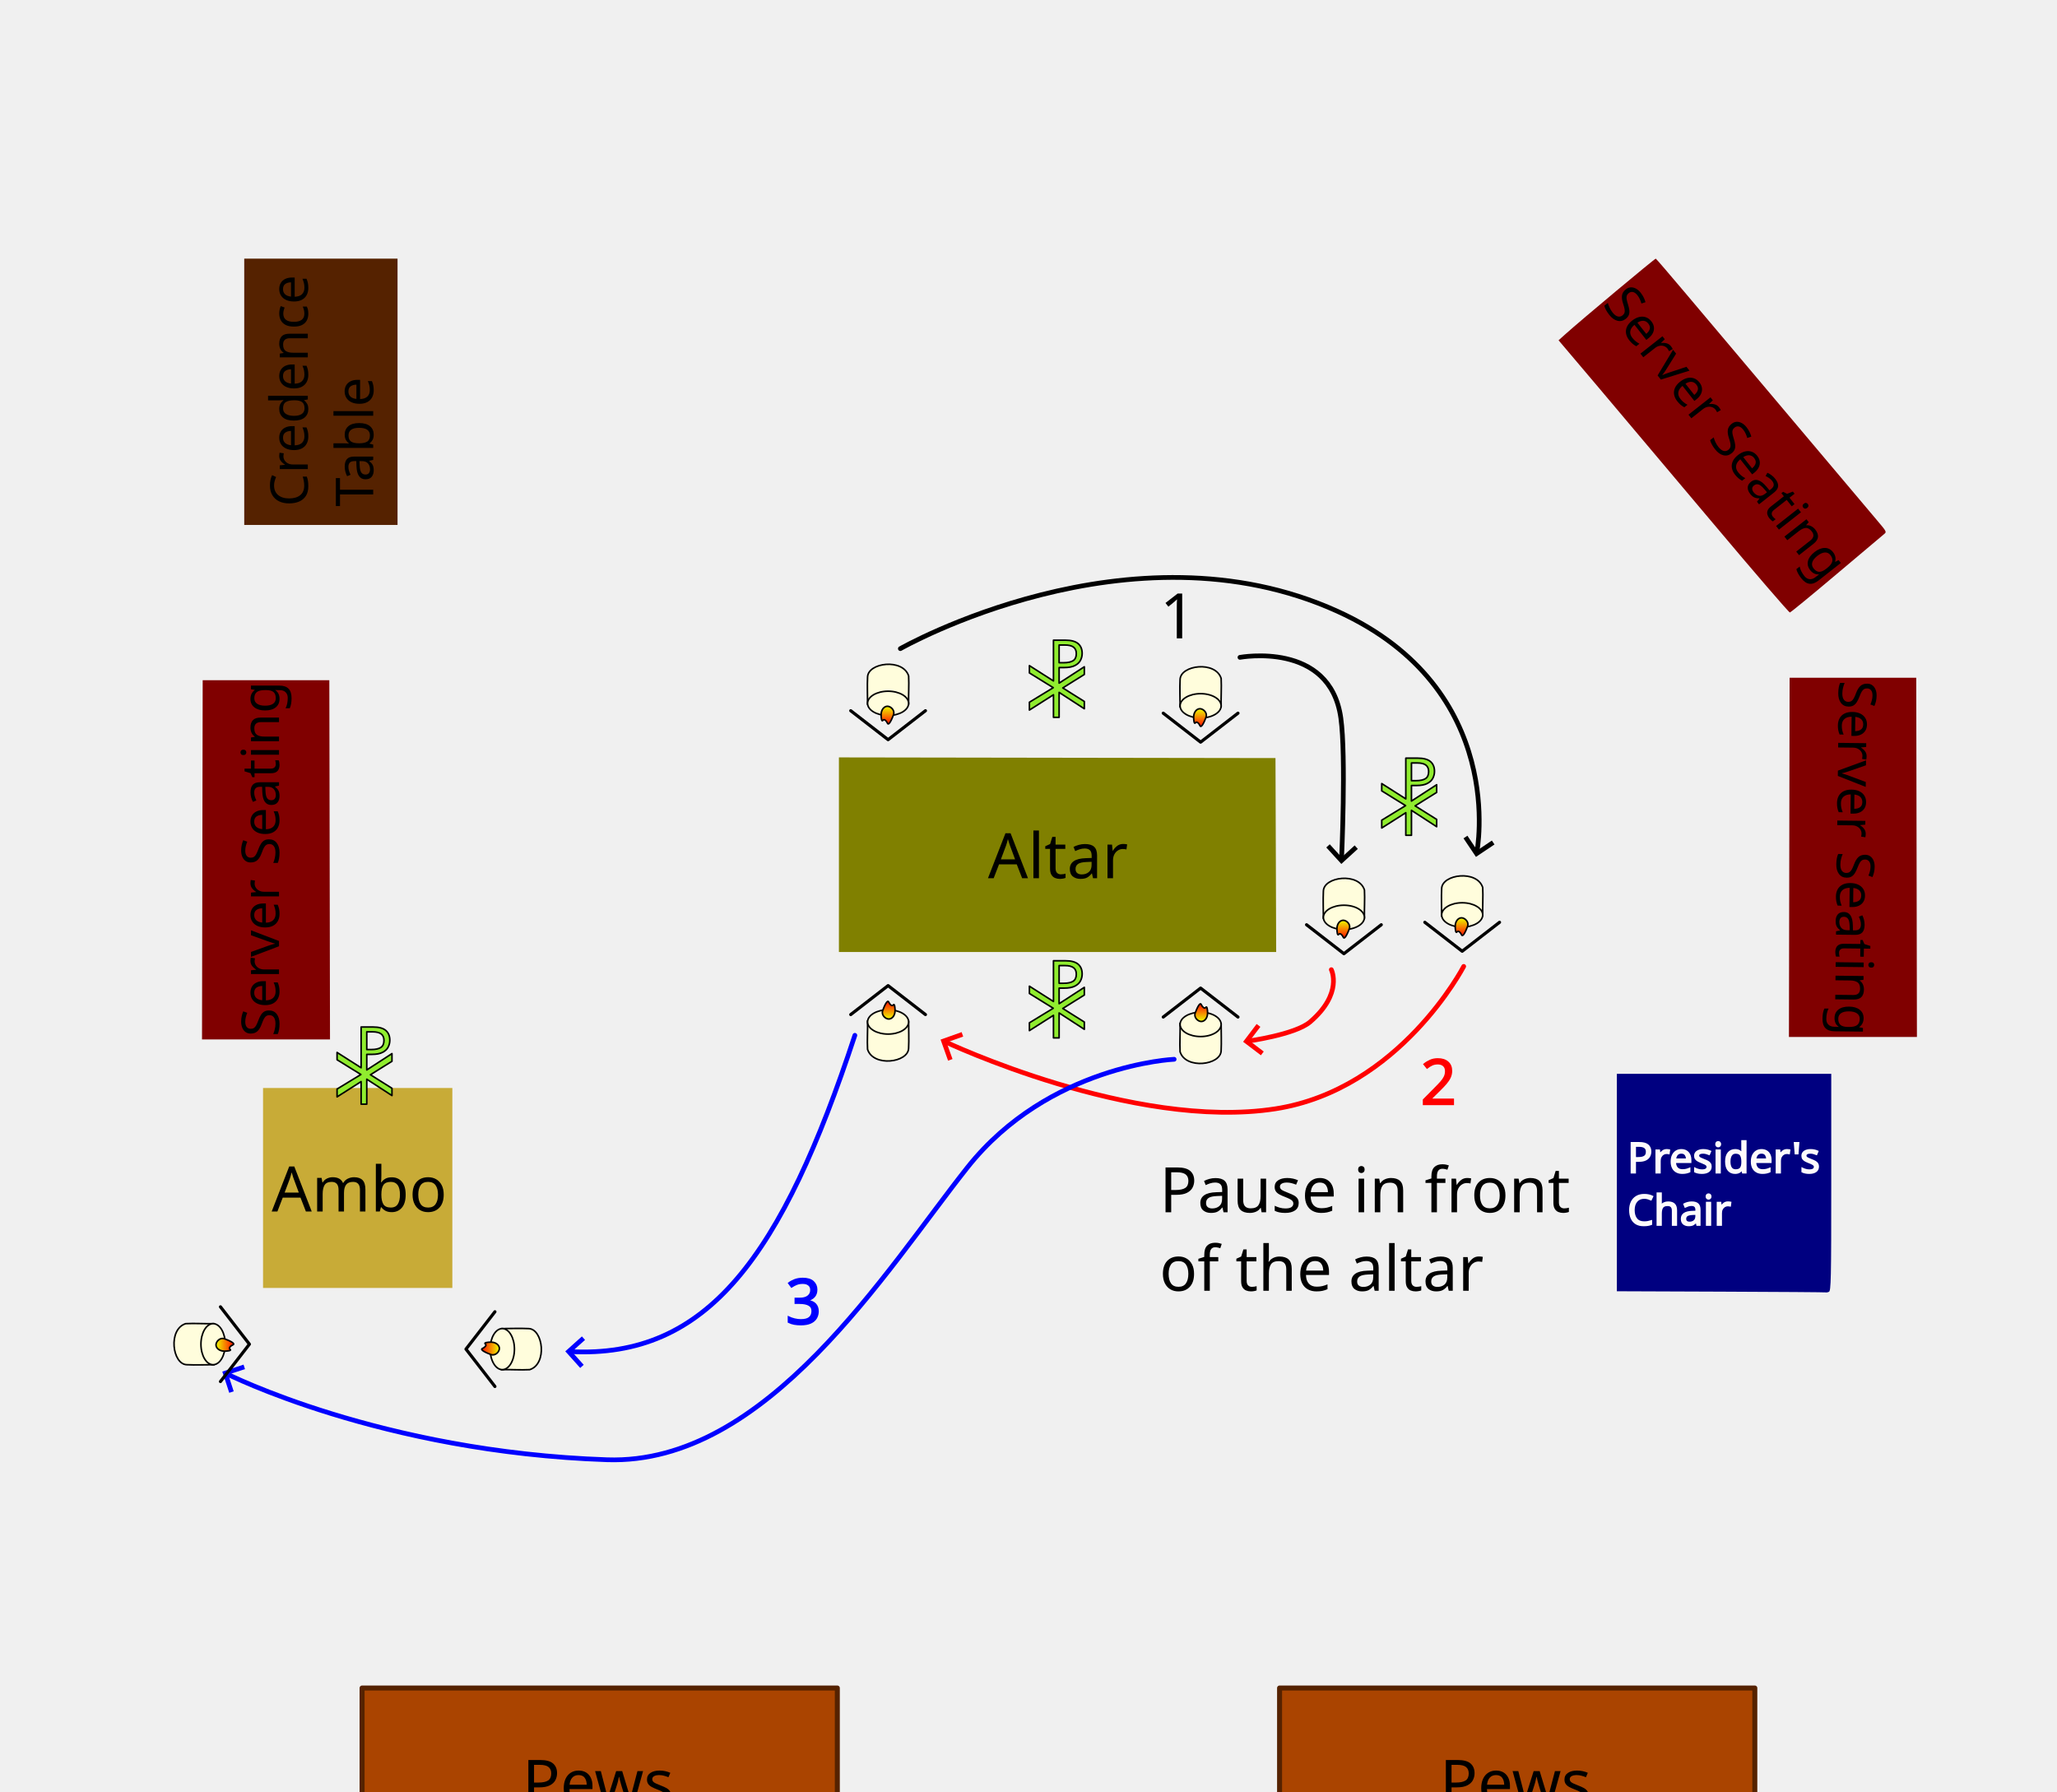
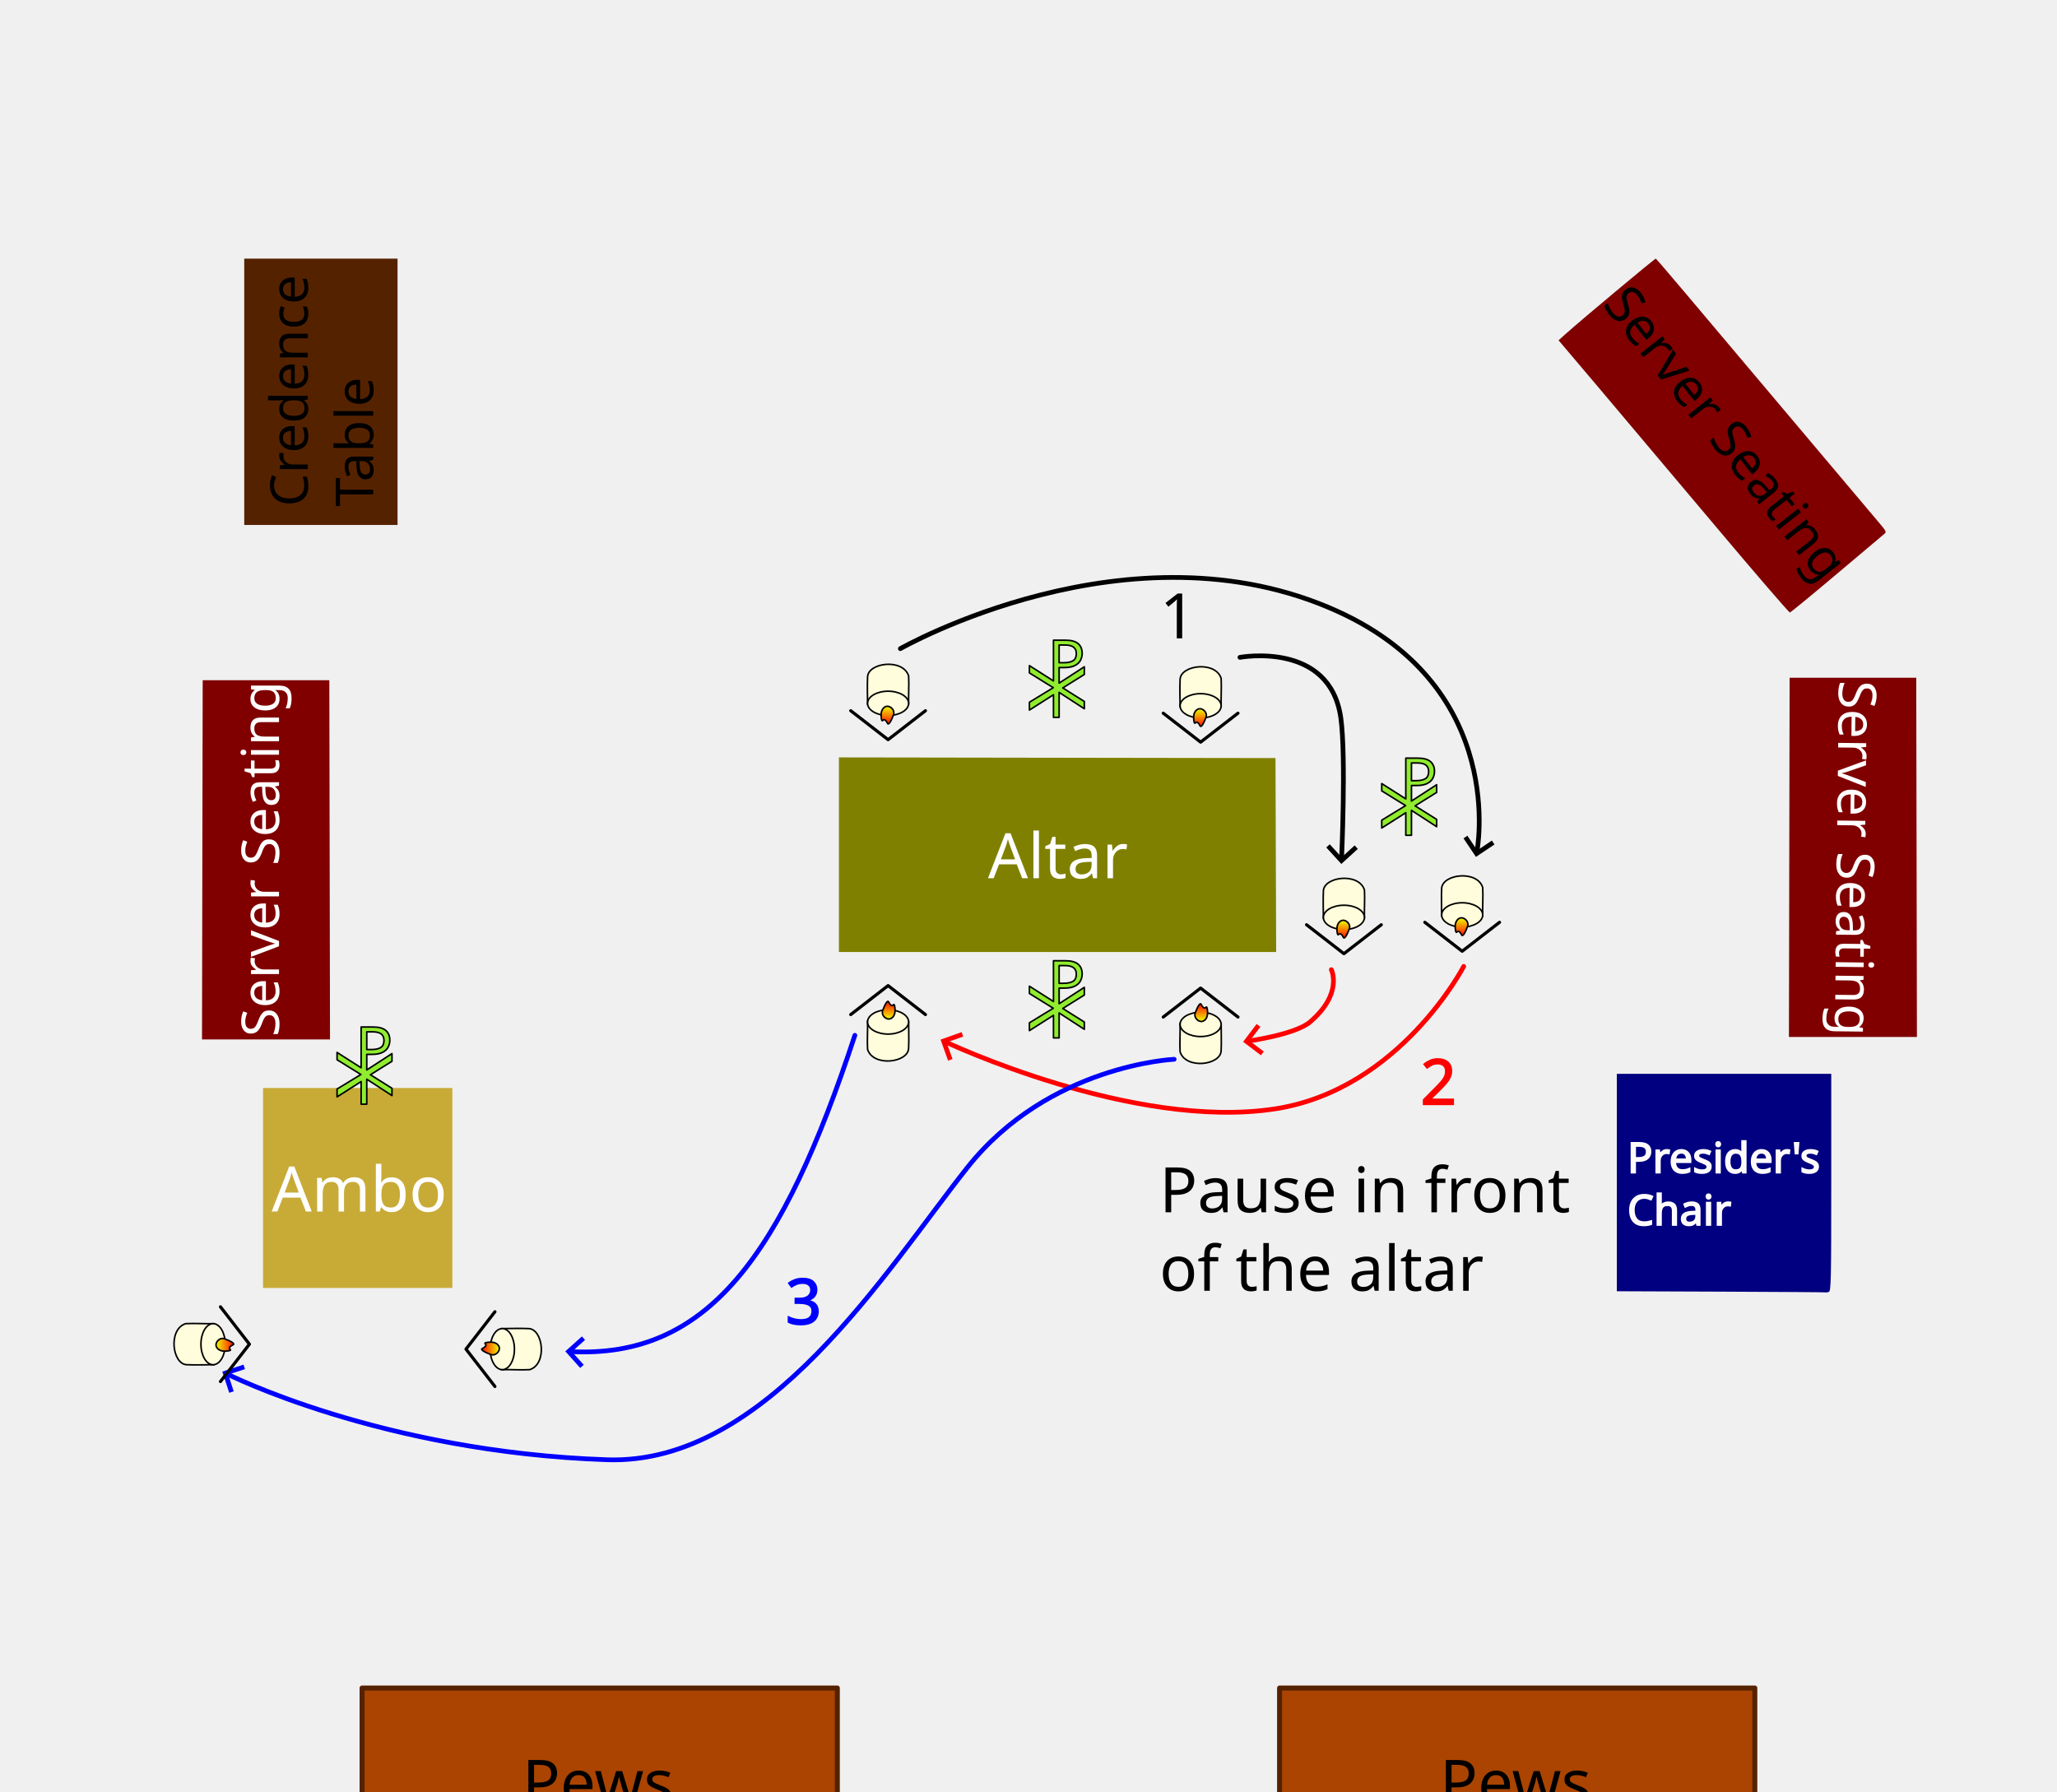
<svg xmlns="http://www.w3.org/2000/svg" xmlns:xlink="http://www.w3.org/1999/xlink" version="1.1" id="svg48" width="1310.667" height="1141.333" viewBox="0 0 1310.667 1141.333" xml:space="preserve">
  <defs id="defs52">
    <marker style="overflow:visible" id="Arrow1" refX="0" refY="0" orient="auto-start-reverse" markerWidth="4.061" markerHeight="6.707" viewBox="0 0 4.061 6.707" preserveAspectRatio="xMidYMid">
      <path style="fill:none;stroke:context-stroke;stroke-width:1;stroke-linecap:butt" d="M 3,-3 0,0 3,3" id="path5057" transform="rotate(180,0.125,0)" />
    </marker>
    <linearGradient id="linearGradient2110">
      <stop style="stop-color:#edff00;stop-opacity:1;" offset="0" id="stop2106" />
      <stop style="stop-color:#ff1700;stop-opacity:1;" offset="1" id="stop2108" />
    </linearGradient>
    <linearGradient id="linearGradient1039">
      <stop style="stop-color:#000000;stop-opacity:1;" offset="0" id="stop1037" />
    </linearGradient>
    <linearGradient xlink:href="#linearGradient2110" id="linearGradient4737" gradientUnits="userSpaceOnUse" gradientTransform="matrix(0.8073257,0,0,0.8073257,-77.17398,150.3789)" x1="-400.906" y1="784.281" x2="-400.906" y2="773.75" />
    <linearGradient xlink:href="#linearGradient2110" id="linearGradient4753" gradientUnits="userSpaceOnUse" gradientTransform="matrix(0.8073257,0,0,0.8073257,-77.17398,150.3789)" x1="-400.906" y1="784.281" x2="-400.906" y2="773.75" />
    <linearGradient xlink:href="#linearGradient2110" id="linearGradient4783" gradientUnits="userSpaceOnUse" gradientTransform="matrix(0.8073257,0,0,0.8073257,-77.17398,150.3789)" x1="-400.906" y1="784.281" x2="-400.906" y2="773.75" />
    <linearGradient xlink:href="#linearGradient2110" id="linearGradient4799" gradientUnits="userSpaceOnUse" gradientTransform="matrix(0.8073257,0,0,0.8073257,-77.17398,150.3789)" x1="-400.906" y1="784.281" x2="-400.906" y2="773.75" />
    <linearGradient xlink:href="#linearGradient2110" id="linearGradient4815" gradientUnits="userSpaceOnUse" gradientTransform="matrix(0.8073257,0,0,0.8073257,-77.17398,150.3789)" x1="-400.906" y1="784.281" x2="-400.906" y2="773.75" />
    <linearGradient xlink:href="#linearGradient2110" id="linearGradient4831" gradientUnits="userSpaceOnUse" gradientTransform="matrix(0.8073257,0,0,0.8073257,-77.17398,150.3789)" x1="-400.906" y1="784.281" x2="-400.906" y2="773.75" />
    <linearGradient xlink:href="#linearGradient2110" id="linearGradient4951" gradientUnits="userSpaceOnUse" gradientTransform="matrix(0.8073257,0,0,0.8073257,-77.17398,150.3789)" x1="-400.906" y1="784.281" x2="-400.906" y2="773.75" />
    <linearGradient xlink:href="#linearGradient2110" id="linearGradient4953" gradientUnits="userSpaceOnUse" gradientTransform="matrix(0.8073257,0,0,0.8073257,-77.17398,150.3789)" x1="-400.906" y1="784.281" x2="-400.906" y2="773.75" />
    <linearGradient xlink:href="#linearGradient2110" id="linearGradient14474" gradientUnits="userSpaceOnUse" gradientTransform="matrix(0.8073257,0,0,0.8073257,-77.17398,150.3789)" x1="-400.906" y1="784.281" x2="-400.906" y2="773.75" />
  </defs>
  <g id="g54">
    <g id="g4735" transform="rotate(180,84.54677,618.0235)">
      <g id="g4731" transform="matrix(1.291578,0,0,1.291578,121.3577,-225.832)" style="stroke-width:0.774;stroke-dasharray:none">
        <g id="g4727" style="stroke-width:0.774;stroke-dasharray:none">
          <path id="path4723" style="fill:#fffddc;stroke:#000000;stroke-width:0.774;stroke-linecap:round;stroke-linejoin:round;stroke-dasharray:none" d="m -411.295,784.34 c 0.13,4.625 -0.247,9.546 0,14.033 2.765,8.793 20.068,6.628 20.254,-0.535 0.212,-4.273 0,-9.041 0,-13.498 z" />
          <ellipse style="fill:#fffddc;fill-opacity:1;stroke:#000000;stroke-width:0.774;stroke-linecap:round;stroke-linejoin:round;stroke-dasharray:none;stroke-dashoffset:0;stroke-opacity:1" id="ellipse4725" ry="5.994" rx="10.127" cy="784.857" cx="-401.164" />
        </g>
        <path id="path4729" style="fill:url(#linearGradient4737);stroke:#000000;stroke-width:0.774;stroke-linecap:round;stroke-linejoin:round;stroke-dasharray:none" d="m -397.733,779.412 c -0.034,2.299 -1.445,4.011 -3.103,4.011 -1.658,0 -3.789,-2.002 -3.002,-4.163 0.833,-2.286 2.356,-5.69 3.002,-4.163 0.4,0.946 1.579,2.331 2.224,1.371 0.606,-0.902 0.905,1.239 0.879,2.944 z" />
      </g>
      <path style="fill:none;stroke:#000000;stroke-width:2;stroke-linecap:round;stroke-linejoin:round;stroke-dasharray:none;stroke-opacity:1" d="m -420.58,783.176 23.803,-18.438 23.803,18.438" id="path4733" />
    </g>
    <g id="g4767" transform="rotate(180,834.0767,544.9866)">
      <g id="g4747" transform="matrix(1.291578,0,0,1.291578,1421.288,-373.4757)" style="stroke-width:0.774;stroke-dasharray:none">
        <g id="g4743" style="stroke-width:0.774;stroke-dasharray:none">
          <path id="path4739" style="fill:#fffddc;stroke:#000000;stroke-width:0.774;stroke-linecap:round;stroke-linejoin:round;stroke-dasharray:none" d="m -411.295,784.34 c 0.13,4.625 -0.247,9.546 0,14.033 2.765,8.793 20.068,6.628 20.254,-0.535 0.212,-4.273 0,-9.041 0,-13.498 z" />
          <ellipse style="fill:#fffddc;fill-opacity:1;stroke:#000000;stroke-width:0.774;stroke-linecap:round;stroke-linejoin:round;stroke-dasharray:none;stroke-dashoffset:0;stroke-opacity:1" id="ellipse4741" ry="5.994" rx="10.127" cy="784.857" cx="-401.164" />
        </g>
        <path id="path4745" style="fill:url(#linearGradient4753);stroke:#000000;stroke-width:0.774;stroke-linecap:round;stroke-linejoin:round;stroke-dasharray:none" d="m -397.733,779.412 c -0.034,2.299 -1.445,4.011 -3.103,4.011 -1.658,0 -3.789,-2.002 -3.002,-4.163 0.833,-2.286 2.356,-5.69 3.002,-4.163 0.4,0.946 1.579,2.331 2.224,1.371 0.606,-0.902 0.905,1.239 0.879,2.944 z" />
      </g>
      <path style="fill:none;stroke:#000000;stroke-width:2;stroke-linecap:round;stroke-linejoin:round;stroke-dasharray:none;stroke-opacity:1" d="m 879.35,635.533 23.803,-18.438 23.803,18.438" id="path4749" />
    </g>
    <g id="g4781" transform="rotate(180,229.7646,686.2131)">
      <g id="g4777" transform="matrix(1.291578,0,0,1.291578,121.3577,-225.832)" style="stroke-width:0.774;stroke-dasharray:none">
        <g id="g4773" style="stroke-width:0.774;stroke-dasharray:none">
          <path id="path4769" style="fill:#fffddc;stroke:#000000;stroke-width:0.774;stroke-linecap:round;stroke-linejoin:round;stroke-dasharray:none" d="m -411.295,784.34 c 0.13,4.625 -0.247,9.546 0,14.033 2.765,8.793 20.068,6.628 20.254,-0.535 0.212,-4.273 0,-9.041 0,-13.498 z" />
          <ellipse style="fill:#fffddc;fill-opacity:1;stroke:#000000;stroke-width:0.774;stroke-linecap:round;stroke-linejoin:round;stroke-dasharray:none;stroke-dashoffset:0;stroke-opacity:1" id="ellipse4771" ry="5.994" rx="10.127" cy="784.857" cx="-401.164" />
        </g>
        <path id="path4775" style="fill:url(#linearGradient4783);stroke:#000000;stroke-width:0.774;stroke-linecap:round;stroke-linejoin:round;stroke-dasharray:none" d="m -397.733,779.412 c -0.034,2.299 -1.445,4.011 -3.103,4.011 -1.658,0 -3.789,-2.002 -3.002,-4.163 0.833,-2.286 2.356,-5.69 3.002,-4.163 0.4,0.946 1.579,2.331 2.224,1.371 0.606,-0.902 0.905,1.239 0.879,2.944 z" />
      </g>
      <path style="fill:none;stroke:#000000;stroke-width:2;stroke-linecap:round;stroke-linejoin:round;stroke-dasharray:none;stroke-opacity:1" d="m -420.58,783.176 23.803,-18.438 23.803,18.438" id="path4779" />
    </g>
    <g id="g4797" transform="rotate(180,267.4427,685.4281)">
      <g id="g4793" transform="matrix(1.291578,0,0,1.291578,121.3577,-225.832)" style="stroke-width:0.774;stroke-dasharray:none">
        <g id="g4789" style="stroke-width:0.774;stroke-dasharray:none">
          <path id="path4785" style="fill:#fffddc;stroke:#000000;stroke-width:0.774;stroke-linecap:round;stroke-linejoin:round;stroke-dasharray:none" d="m -411.295,784.34 c 0.13,4.625 -0.247,9.546 0,14.033 2.765,8.793 20.068,6.628 20.254,-0.535 0.212,-4.273 0,-9.041 0,-13.498 z" />
          <ellipse style="fill:#fffddc;fill-opacity:1;stroke:#000000;stroke-width:0.774;stroke-linecap:round;stroke-linejoin:round;stroke-dasharray:none;stroke-dashoffset:0;stroke-opacity:1" id="ellipse4787" ry="5.994" rx="10.127" cy="784.857" cx="-401.164" />
        </g>
        <path id="path4791" style="fill:url(#linearGradient4799);stroke:#000000;stroke-width:0.774;stroke-linecap:round;stroke-linejoin:round;stroke-dasharray:none" d="m -397.733,779.412 c -0.034,2.299 -1.445,4.011 -3.103,4.011 -1.658,0 -3.789,-2.002 -3.002,-4.163 0.833,-2.286 2.356,-5.69 3.002,-4.163 0.4,0.946 1.579,2.331 2.224,1.371 0.606,-0.902 0.905,1.239 0.879,2.944 z" />
      </g>
      <path style="fill:none;stroke:#000000;stroke-width:2;stroke-linecap:round;stroke-linejoin:round;stroke-dasharray:none;stroke-opacity:1" d="m -420.58,783.176 23.803,-18.438 23.803,18.438" id="path4795" />
    </g>
    <g id="g4887" transform="translate(742.5731,-81.63594)">
      <g aria-label="P" id="g4883" style="font-size:40px;line-height:1.25;fill:#000000;fill-opacity:1;stroke:#000000;stroke-linecap:butt;stroke-linejoin:round;stroke-opacity:1" transform="translate(-480.3961,91.84043)">
        <path id="path4881" style="fill:#90ec2f;fill-opacity:1;stroke:#000000;stroke-linecap:butt;stroke-linejoin:round;stroke-opacity:1" d="m 409.068,397.72 v 25.973 l -15.33,-9.766 v 4.654 l 15.189,9.406 -15.189,9.262 v 4.998 l 15.33,-9.756 v 14.393 h 3.6 v -15.906 l 16.055,10.436 v -4.654 l -13.719,-8.623 13.719,-8.574 v -4.9 l -16.055,10.42 v -9.922 h 3.279 c 2.853,0 5.106,-0.426 6.76,-1.279 1.68,-0.853 2.867,-1.96 3.561,-3.32 0.72,-1.387 1.08,-2.868 1.08,-4.441 0,-2.667 -0.854,-4.733 -2.561,-6.199 -1.707,-1.467 -4.427,-2.199 -8.16,-2.199 z m 3.6,3.08 h 3.641 c 2.533,0 4.385,0.453 5.559,1.359 1.173,0.907 1.76,2.279 1.76,4.119 0,2.107 -0.667,3.6 -2,4.48 -1.333,0.88 -3.36,1.32 -6.08,1.32 h -2.879 z" />
      </g>
      <g aria-label="X" transform="rotate(90)" id="g4885" style="font-size:48.997px;line-height:1.25;stroke:#000000;stroke-width:1.225;stroke-linejoin:round" />
    </g>
    <g id="g4895" transform="translate(967.0719,-6.483687)">
      <g aria-label="P" id="g4891" style="font-size:40px;line-height:1.25;fill:#000000;fill-opacity:1;stroke:#000000;stroke-linecap:butt;stroke-linejoin:round;stroke-opacity:1" transform="translate(-480.3961,91.84043)">
        <path id="path4889" style="fill:#90ec2f;fill-opacity:1;stroke:#000000;stroke-linecap:butt;stroke-linejoin:round;stroke-opacity:1" d="m 409.068,397.72 v 25.973 l -15.33,-9.766 v 4.654 l 15.189,9.406 -15.189,9.262 v 4.998 l 15.33,-9.756 v 14.393 h 3.6 v -15.906 l 16.055,10.436 v -4.654 l -13.719,-8.623 13.719,-8.574 v -4.9 l -16.055,10.42 v -9.922 h 3.279 c 2.853,0 5.106,-0.426 6.76,-1.279 1.68,-0.853 2.867,-1.96 3.561,-3.32 0.72,-1.387 1.08,-2.868 1.08,-4.441 0,-2.667 -0.854,-4.733 -2.561,-6.199 -1.707,-1.467 -4.427,-2.199 -8.16,-2.199 z m 3.6,3.08 h 3.641 c 2.533,0 4.385,0.453 5.559,1.359 1.173,0.907 1.76,2.279 1.76,4.119 0,2.107 -0.667,3.6 -2,4.48 -1.333,0.88 -3.36,1.32 -6.08,1.32 h -2.879 z" />
      </g>
      <g aria-label="X" transform="rotate(90)" id="g4893" style="font-size:48.997px;line-height:1.25;stroke:#000000;stroke-width:1.225;stroke-linejoin:round" />
    </g>
    <path style="fill:none;stroke:#000000;stroke-width:3;stroke-linecap:round;stroke-linejoin:miter;stroke-dasharray:none;stroke-dashoffset:0;stroke-opacity:1;marker-end:url(#Arrow1)" d="m 790.063,418.862 c 0,0 57.346,-10.645 64.272,38.601 3.436,24.432 0.462,90.171 0.462,90.171" id="path4907" />
    <path style="fill:none;stroke:#000000;stroke-width:3;stroke-linecap:round;stroke-linejoin:miter;stroke-dasharray:none;stroke-dashoffset:0;stroke-opacity:1;marker-end:url(#Arrow1)" d="m 573.678,413.312 c 0,0 146.607,-83.619 278.482,-23.818 109.353,49.588 88.829,153.7 88.829,153.7" id="path4909" />
    <g id="g4949" transform="translate(742.5731,122.6229)">
      <g aria-label="P" id="g4945" style="font-size:40px;line-height:1.25;fill:#000000;fill-opacity:1;stroke:#000000;stroke-linecap:butt;stroke-linejoin:round;stroke-opacity:1" transform="translate(-480.3961,91.84043)">
        <path id="path4943" style="fill:#90ec2f;fill-opacity:1;stroke:#000000;stroke-linecap:butt;stroke-linejoin:round;stroke-opacity:1" d="m 409.068,397.72 v 25.973 l -15.33,-9.766 v 4.654 l 15.189,9.406 -15.189,9.262 v 4.998 l 15.33,-9.756 v 14.393 h 3.6 v -15.906 l 16.055,10.436 v -4.654 l -13.719,-8.623 13.719,-8.574 v -4.9 l -16.055,10.42 v -9.922 h 3.279 c 2.853,0 5.106,-0.426 6.76,-1.279 1.68,-0.853 2.867,-1.96 3.561,-3.32 0.72,-1.387 1.08,-2.868 1.08,-4.441 0,-2.667 -0.854,-4.733 -2.561,-6.199 -1.707,-1.467 -4.427,-2.199 -8.16,-2.199 z m 3.6,3.08 h 3.641 c 2.533,0 4.385,0.453 5.559,1.359 1.173,0.907 1.76,2.279 1.76,4.119 0,2.107 -0.667,3.6 -2,4.48 -1.333,0.88 -3.36,1.32 -6.08,1.32 h -2.879 z" />
      </g>
      <g aria-label="X" transform="rotate(90)" id="g4947" style="font-size:48.997px;line-height:1.25;stroke:#000000;stroke-width:1.225;stroke-linejoin:round" />
    </g>
    <text xml:space="preserve" style="font-style:normal;font-weight:normal;font-size:40px;line-height:1.25;font-family:sans-serif;fill:#000000;fill-opacity:1;stroke:none" x="738.773" y="772.46" id="text4957">
      <tspan id="tspan4955" x="738.773" y="772.46">Pause in front</tspan>
      <tspan x="738.773" y="822.46" id="tspan8256">of the altar</tspan>
    </text>
    <path style="fill:none;stroke:#ff0000;stroke-width:3;stroke-linecap:round;stroke-linejoin:miter;stroke-dasharray:none;stroke-dashoffset:0;stroke-opacity:1;marker-end:url(#Arrow1)" d="m 848.288,617.869 c 0,0 7.696,15.175 -13.566,33.327 -9.466,8.082 -39.792,12.233 -39.792,12.233" id="path4961" />
    <g id="g4941" transform="translate(-138.1531,12.51396)">
      <g id="g4937" transform="matrix(1.291578,0,0,1.291578,1421.288,-373.4757)" style="stroke-width:0.774;stroke-dasharray:none">
        <g id="g4933" style="stroke-width:0.774;stroke-dasharray:none">
          <path id="path4929" style="fill:#fffddc;stroke:#000000;stroke-width:0.774;stroke-linecap:round;stroke-linejoin:round;stroke-dasharray:none" d="m -411.295,784.34 c 0.13,4.625 -0.247,9.546 0,14.033 2.765,8.793 20.068,6.628 20.254,-0.535 0.212,-4.273 0,-9.041 0,-13.498 z" />
          <ellipse style="fill:#fffddc;fill-opacity:1;stroke:#000000;stroke-width:0.774;stroke-linecap:round;stroke-linejoin:round;stroke-dasharray:none;stroke-dashoffset:0;stroke-opacity:1" id="ellipse4931" ry="5.994" rx="10.127" cy="784.857" cx="-401.164" />
        </g>
        <path id="path4935" style="fill:url(#linearGradient4951);stroke:#000000;stroke-width:0.774;stroke-linecap:round;stroke-linejoin:round;stroke-dasharray:none" d="m -397.733,779.412 c -0.034,2.299 -1.445,4.011 -3.103,4.011 -1.658,0 -3.789,-2.002 -3.002,-4.163 0.833,-2.286 2.356,-5.69 3.002,-4.163 0.4,0.946 1.579,2.331 2.224,1.371 0.606,-0.902 0.905,1.239 0.879,2.944 z" />
      </g>
      <path style="fill:none;stroke:#000000;stroke-width:2;stroke-linecap:round;stroke-linejoin:round;stroke-dasharray:none;stroke-opacity:1" d="m 879.35,635.533 23.803,-18.438 23.803,18.438" id="path4939" />
    </g>
    <path style="fill:none;stroke:#ff0000;stroke-width:3;stroke-linecap:round;stroke-linejoin:miter;stroke-dasharray:none;stroke-dashoffset:0;stroke-opacity:1;marker-end:url(#Arrow1)" d="m 932.634,615.791 c 0,0 -40.664,78.409 -119.969,90.729 -90.749,14.097 -210.757,-42.854 -210.757,-42.854" id="path4963" />
    <text xml:space="preserve" style="font-style:normal;font-weight:normal;font-size:40px;line-height:1.25;font-family:sans-serif;fill:#000000;fill-opacity:1;stroke:none" x="739.059" y="406.776" id="text4967">
      <tspan id="tspan4965" x="739.059" y="406.776">1</tspan>
    </text>
    <text xml:space="preserve" style="font-style:normal;font-weight:normal;font-size:40px;line-height:1.25;font-family:sans-serif;fill:#ff0000;fill-opacity:1;stroke:#ff0000;stroke-opacity:1" x="905.161" y="703.713" id="text4971">
      <tspan id="tspan4969" x="905.161" y="703.713">2</tspan>
    </text>
    <text xml:space="preserve" style="font-style:normal;font-weight:normal;font-size:40px;line-height:1.25;font-family:sans-serif;fill:#0000ff;fill-opacity:1;stroke:#0000ff" x="500.608" y="843.607" id="text4975">
      <tspan id="tspan4973" x="500.608" y="843.607">3</tspan>
    </text>
    <path style="fill:none;stroke:#0000ff;stroke-width:3;stroke-linecap:round;stroke-linejoin:miter;stroke-dasharray:none;stroke-dashoffset:0;stroke-opacity:1;marker-end:url(#Arrow1)" d="m 544.702,659.699 c -46.329,140.754 -93.933,206.233 -181.649,201.521" id="path4977" />
    <path style="fill:none;stroke:#0000ff;stroke-width:3;stroke-linecap:round;stroke-linejoin:miter;stroke-dasharray:none;stroke-dashoffset:0;stroke-opacity:1;marker-end:url(#Arrow1)" d="m 748.142,674.971 c 0,0 -79.826,3.507 -131.741,68.948 C 564.486,809.36 488.675,933.596 386.81,930.146 242.767,925.267 144.206,875.261 144.206,875.261" id="path4979" />
    <g id="g8248" transform="translate(-1.896626)">
      <g id="g4829" transform="rotate(90,-163.8693,1089.416)">
        <g id="g4825" transform="matrix(1.291578,0,0,1.291578,121.3577,-225.832)" style="stroke-width:0.774;stroke-dasharray:none">
          <g id="g4821" style="stroke-width:0.774;stroke-dasharray:none">
            <path id="path4817" style="fill:#fffddc;stroke:#000000;stroke-width:0.774;stroke-linecap:round;stroke-linejoin:round;stroke-dasharray:none" d="m -411.295,784.34 c 0.13,4.625 -0.247,9.546 0,14.033 2.765,8.793 20.068,6.628 20.254,-0.535 0.212,-4.273 0,-9.041 0,-13.498 z" />
            <ellipse style="fill:#fffddc;fill-opacity:1;stroke:#000000;stroke-width:0.774;stroke-linecap:round;stroke-linejoin:round;stroke-dasharray:none;stroke-dashoffset:0;stroke-opacity:1" id="ellipse4819" ry="5.994" rx="10.127" cy="784.857" cx="-401.164" />
          </g>
          <path id="path4823" style="fill:url(#linearGradient4831);stroke:#000000;stroke-width:0.774;stroke-linecap:round;stroke-linejoin:round;stroke-dasharray:none" d="m -397.733,779.412 c -0.034,2.299 -1.445,4.011 -3.103,4.011 -1.658,0 -3.789,-2.002 -3.002,-4.163 0.833,-2.286 2.356,-5.69 3.002,-4.163 0.4,0.946 1.579,2.331 2.224,1.371 0.606,-0.902 0.905,1.239 0.879,2.944 z" />
        </g>
        <path style="fill:none;stroke:#000000;stroke-width:2;stroke-linecap:round;stroke-linejoin:round;stroke-dasharray:none;stroke-opacity:1" d="m -420.58,783.176 23.803,-18.438 23.803,18.438" id="path4827" />
      </g>
      <g id="g4813" transform="rotate(-90,-1.529071,464.4011)">
        <g id="g4809" transform="matrix(1.291578,0,0,1.291578,121.3577,-225.832)" style="stroke-width:0.774;stroke-dasharray:none">
          <g id="g4805" style="stroke-width:0.774;stroke-dasharray:none">
            <path id="path4801" style="fill:#fffddc;stroke:#000000;stroke-width:0.774;stroke-linecap:round;stroke-linejoin:round;stroke-dasharray:none" d="m -411.295,784.34 c 0.13,4.625 -0.247,9.546 0,14.033 2.765,8.793 20.068,6.628 20.254,-0.535 0.212,-4.273 0,-9.041 0,-13.498 z" />
            <ellipse style="fill:#fffddc;fill-opacity:1;stroke:#000000;stroke-width:0.774;stroke-linecap:round;stroke-linejoin:round;stroke-dasharray:none;stroke-dashoffset:0;stroke-opacity:1" id="ellipse4803" ry="5.994" rx="10.127" cy="784.857" cx="-401.164" />
          </g>
          <path id="path4807" style="fill:url(#linearGradient4815);stroke:#000000;stroke-width:0.774;stroke-linecap:round;stroke-linejoin:round;stroke-dasharray:none" d="m -397.733,779.412 c -0.034,2.299 -1.445,4.011 -3.103,4.011 -1.658,0 -3.789,-2.002 -3.002,-4.163 0.833,-2.286 2.356,-5.69 3.002,-4.163 0.4,0.946 1.579,2.331 2.224,1.371 0.606,-0.902 0.905,1.239 0.879,2.944 z" />
        </g>
        <path style="fill:none;stroke:#000000;stroke-width:2;stroke-linecap:round;stroke-linejoin:round;stroke-dasharray:none;stroke-opacity:1" d="m -420.58,783.176 23.803,-18.438 23.803,18.438" id="path4811" />
      </g>
    </g>
    <g id="g4927" transform="translate(962.647,-136.6996)">
      <g id="g4923" transform="matrix(1.291578,0,0,1.291578,121.3577,-225.832)" style="stroke-width:0.774;stroke-dasharray:none">
        <g id="g4919" style="stroke-width:0.774;stroke-dasharray:none">
          <path id="path4915" style="fill:#fffddc;stroke:#000000;stroke-width:0.774;stroke-linecap:round;stroke-linejoin:round;stroke-dasharray:none" d="m -411.295,784.34 c 0.13,4.625 -0.247,9.546 0,14.033 2.765,8.793 20.068,6.628 20.254,-0.535 0.212,-4.273 0,-9.041 0,-13.498 z" />
          <ellipse style="fill:#fffddc;fill-opacity:1;stroke:#000000;stroke-width:0.774;stroke-linecap:round;stroke-linejoin:round;stroke-dasharray:none;stroke-dashoffset:0;stroke-opacity:1" id="ellipse4917" ry="5.994" rx="10.127" cy="784.857" cx="-401.164" />
        </g>
        <path id="path4921" style="fill:url(#linearGradient4953);stroke:#000000;stroke-width:0.774;stroke-linecap:round;stroke-linejoin:round;stroke-dasharray:none" d="m -397.733,779.412 c -0.034,2.299 -1.445,4.011 -3.103,4.011 -1.658,0 -3.789,-2.002 -3.002,-4.163 0.833,-2.286 2.356,-5.69 3.002,-4.163 0.4,0.946 1.579,2.331 2.224,1.371 0.606,-0.902 0.905,1.239 0.879,2.944 z" />
      </g>
      <path style="fill:none;stroke:#000000;stroke-width:2;stroke-linecap:round;stroke-linejoin:round;stroke-dasharray:none;stroke-opacity:1" d="m -420.58,783.176 23.803,-18.438 23.803,18.438" id="path4925" />
    </g>
    <text xml:space="preserve" style="font-style:normal;font-weight:normal;font-size:40px;line-height:1.25;font-family:sans-serif;fill:#000000;fill-opacity:1;stroke:none" x="314.159" y="373.549" id="text5303">
      <tspan id="tspan5301" x="314.159" y="373.549" />
    </text>
    <g id="g1775-6" transform="translate(174.0459,-95.27005)">
      <path style="fill:#ffca00;fill-opacity:1;stroke:#000000;stroke-width:4.58;stroke-dasharray:none;stroke-dashoffset:0;stroke-opacity:1" id="path1746-3" d="m -399.077,179.704 c -107.423,-11.161 -30.597,127.778 -98.665,43.926 -68.068,-83.851 52.11,19.896 63.271,-87.527 11.161,-107.423 -127.778,-30.597 -43.926,-98.665 83.851,-68.068 -19.896,52.11 87.527,63.271 107.423,11.161 30.597,-127.778 98.665,-43.926 68.068,83.851 -52.11,-19.896 -63.271,87.527 -11.161,107.423 127.778,30.597 43.926,98.665 -83.851,68.068 19.896,-52.11 -87.527,-63.271 z" transform="matrix(0.1372033,-0.1698323,0.1698323,0.1372033,-312.0219,641.285)" />
      <path style="fill:none;stroke:#000000;stroke-width:2;stroke-linecap:round;stroke-linejoin:round;stroke-dasharray:none;stroke-opacity:1" d="m -366.202,701.22 23.803,-18.438 23.803,18.438" id="path1769-2" />
    </g>
    <path style="fill:none;stroke:#000000;stroke-width:2;stroke-linecap:round;stroke-linejoin:round;stroke-dasharray:none;stroke-opacity:1" d="m -439.835,697.912 23.803,-18.438 23.803,18.438" id="path1771-0" />
    <g id="g3921-6" transform="translate(24.90335,-4.214582)">
      <g id="g3901-1" transform="matrix(1.291578,0,0,1.291578,121.3577,-225.832)" style="stroke-width:0.774;stroke-dasharray:none">
        <g id="g1976-5" style="stroke-width:0.774;stroke-dasharray:none">
          <path id="ellipse1964-5" style="fill:#fffddc;stroke:#000000;stroke-width:0.774;stroke-linecap:round;stroke-linejoin:round;stroke-dasharray:none" d="m -411.295,784.34 c 0.13,4.625 -0.247,9.546 0,14.033 2.765,8.793 20.068,6.628 20.254,-0.535 0.212,-4.273 0,-9.041 0,-13.498 z" />
          <ellipse style="fill:#fffddc;fill-opacity:1;stroke:#000000;stroke-width:0.774;stroke-linecap:round;stroke-linejoin:round;stroke-dasharray:none;stroke-dashoffset:0;stroke-opacity:1" id="path1835-4" ry="5.994" rx="10.127" cy="784.857" cx="-401.164" />
        </g>
        <path id="path2030-7" style="fill:url(#linearGradient14474);stroke:#000000;stroke-width:0.774;stroke-linecap:round;stroke-linejoin:round;stroke-dasharray:none" d="m -397.733,779.412 c -0.034,2.299 -1.445,4.011 -3.103,4.011 -1.658,0 -3.789,-2.002 -3.002,-4.163 0.833,-2.286 2.356,-5.69 3.002,-4.163 0.4,0.946 1.579,2.331 2.224,1.371 0.606,-0.902 0.905,1.239 0.879,2.944 z" />
      </g>
      <path style="fill:none;stroke:#000000;stroke-width:2;stroke-linecap:round;stroke-linejoin:round;stroke-dasharray:none;stroke-opacity:1" d="m -420.58,783.176 23.803,-18.438 23.803,18.438" id="path3895-6" />
    </g>
    <g id="g4879-5" transform="translate(-191.7459,-60.73177)">
      <g aria-label="P" id="text4835-6" style="font-size:40px;line-height:1.25;fill:#000000;fill-opacity:1;stroke:#000000;stroke-linecap:butt;stroke-linejoin:round;stroke-opacity:1" transform="translate(-480.3961,91.84043)">
        <path id="path4841-9" style="fill:#90ec2f;fill-opacity:1;stroke:#000000;stroke-linecap:butt;stroke-linejoin:round;stroke-opacity:1" d="m 409.068,397.72 v 25.973 l -15.33,-9.766 v 4.654 l 15.189,9.406 -15.189,9.262 v 4.998 l 15.33,-9.756 v 14.393 h 3.6 v -15.906 l 16.055,10.436 v -4.654 l -13.719,-8.623 13.719,-8.574 v -4.9 l -16.055,10.42 v -9.922 h 3.279 c 2.853,0 5.106,-0.426 6.76,-1.279 1.68,-0.853 2.867,-1.96 3.561,-3.32 0.72,-1.387 1.08,-2.868 1.08,-4.441 0,-2.667 -0.854,-4.733 -2.561,-6.199 -1.707,-1.467 -4.427,-2.199 -8.16,-2.199 z m 3.6,3.08 h 3.641 c 2.533,0 4.385,0.453 5.559,1.359 1.173,0.907 1.76,2.279 1.76,4.119 0,2.107 -0.667,3.6 -2,4.48 -1.333,0.88 -3.36,1.32 -6.08,1.32 h -2.879 z" />
      </g>
      <g aria-label="X" transform="rotate(90)" id="text4839-3" style="font-size:48.997px;line-height:1.25;stroke:#000000;stroke-width:1.225;stroke-linejoin:round" />
    </g>
    <text xml:space="preserve" style="font-style:normal;font-weight:normal;font-size:40px;line-height:1.25;font-family:sans-serif;fill:#000000;fill-opacity:1;stroke:none" x="339.062" y="369.335" id="text5303-7">
      <tspan id="tspan5301-4" x="339.062" y="369.335" />
    </text>
    <g id="g4423" transform="translate(46.88677,137.2257)">
      <path style="fill:#808000;fill-opacity:1;stroke-width:1" d="m 487.65,407.393 v -62.007 l 139.085,0.215 139.085,0.215 0.218,61.792 0.218,61.792 H 626.953 487.65 Z" id="path714" />
-       <text xml:space="preserve" style="font-style:normal;font-weight:normal;font-size:40px;line-height:1.25;font-family:sans-serif;fill:#000000;fill-opacity:1;stroke:none" x="582.613" y="422.393" id="text4316">
+       <text xml:space="preserve" style="font-style:normal;font-weight:normal;font-size:40px;line-height:1.25;font-family:sans-serif;fill:#ffffff;fill-opacity:1;stroke:none" x="582.613" y="422.393" id="text4316">
        <tspan id="tspan4314" x="582.613" y="422.393">Altar</tspan>
      </text>
    </g>
    <g id="g4428" transform="translate(46.88677,137.2257)">
      <path style="fill:#c8ab37;fill-opacity:1;stroke-width:1" d="m 120.719,619.74 v -63.703 h 60.306 60.306 v 63.703 63.703 H 181.025 120.719 Z" id="path706" />
-       <text xml:space="preserve" style="font-style:normal;font-weight:normal;font-size:40px;line-height:1.25;font-family:sans-serif;fill:#000000;fill-opacity:1;stroke:none" x="126.225" y="634.74" id="text4320">
+       <text xml:space="preserve" style="font-style:normal;font-weight:normal;font-size:40px;line-height:1.25;font-family:sans-serif;fill:#ffffff;fill-opacity:1;stroke:none" x="126.225" y="634.74" id="text4320">
        <tspan id="tspan4318" x="126.225" y="634.74">Ambo</tspan>
      </text>
    </g>
    <g id="g4408" transform="translate(46.88677,137.2257)">
      <path style="fill:#000080;fill-opacity:1;stroke-width:1" d="m 1049.951,685.805 -66.622,-0.254 v -69.261 -69.261 h 68.306 68.306 v 69.165 c 0,62.182 -0.154,69.224 -1.522,69.749 -0.837,0.321 -1.595,0.479 -1.684,0.35 -0.088,-0.129 -30.142,-0.348 -66.784,-0.488 z" id="path708" />
      <text xml:space="preserve" style="font-style:normal;font-variant:normal;font-weight:normal;font-stretch:normal;font-size:26.667px;line-height:1.25;font-family:sans-serif;-inkscape-font-specification:'sans-serif, Normal';font-variant-ligatures:normal;font-variant-caps:normal;font-variant-numeric:normal;font-variant-east-asian:normal;fill:#fff9f9;fill-opacity:1;stroke:#ffffff;stroke-opacity:1" x="990.022" y="610.017" id="text4374">
        <tspan id="tspan4372" x="990.022" y="610.017">Presider's</tspan>
        <tspan x="990.022" y="643.35" id="tspan4376">Chair</tspan>
      </text>
    </g>
    <g id="g13312" transform="translate(26.63702,39.36051)">
      <rect style="fill:#aa4400;stroke:#552200;stroke-width:3.191;stroke-linecap:round;stroke-linejoin:round" id="rect13131" width="302.804" height="120.693" x="204.076" y="1036.244" />
      <text xml:space="preserve" style="font-style:normal;font-weight:normal;font-size:40px;line-height:1.25;font-family:sans-serif;fill:#000000;fill-opacity:1;stroke:none" x="306.158" y="1110.67" id="text13293">
        <tspan id="tspan13291" x="306.158" y="1110.67">Pews</tspan>
      </text>
    </g>
    <g id="g13317" transform="translate(11.52796,39.36051)">
      <rect style="fill:#aa4400;stroke:#552200;stroke-width:3.191;stroke-linecap:round;stroke-linejoin:round" id="rect13289" width="302.804" height="120.693" x="803.787" y="1036.244" />
      <text xml:space="preserve" style="font-style:normal;font-weight:normal;font-size:40px;line-height:1.25;font-family:sans-serif;fill:#000000;fill-opacity:1;stroke:none" x="905.869" y="1110.67" id="text13297">
        <tspan id="tspan13295" x="905.869" y="1110.67">Pews</tspan>
      </text>
    </g>
    <g id="g4903" transform="translate(301.425,164.8418)">
      <g aria-label="P" id="g4899" style="font-size:40px;line-height:1.25;fill:#000000;fill-opacity:1;stroke:#000000;stroke-linecap:butt;stroke-linejoin:round;stroke-opacity:1" transform="translate(-480.3961,91.84043)">
        <path id="path4897" style="fill:#90ec2f;fill-opacity:1;stroke:#000000;stroke-linecap:butt;stroke-linejoin:round;stroke-opacity:1" d="m 409.068,397.72 v 25.973 l -15.33,-9.766 v 4.654 l 15.189,9.406 -15.189,9.262 v 4.998 l 15.33,-9.756 v 14.393 h 3.6 v -15.906 l 16.055,10.436 v -4.654 l -13.719,-8.623 13.719,-8.574 v -4.9 l -16.055,10.42 v -9.922 h 3.279 c 2.853,0 5.106,-0.426 6.76,-1.279 1.68,-0.853 2.867,-1.96 3.561,-3.32 0.72,-1.387 1.08,-2.868 1.08,-4.441 0,-2.667 -0.854,-4.733 -2.561,-6.199 -1.707,-1.467 -4.427,-2.199 -8.16,-2.199 z m 3.6,3.08 h 3.641 c 2.533,0 4.385,0.453 5.559,1.359 1.173,0.907 1.76,2.279 1.76,4.119 0,2.107 -0.667,3.6 -2,4.48 -1.333,0.88 -3.36,1.32 -6.08,1.32 h -2.879 z" />
      </g>
      <g aria-label="X" transform="rotate(90)" id="g4901" style="font-size:48.997px;line-height:1.25;stroke:#000000;stroke-width:1.225;stroke-linejoin:round" />
    </g>
    <g id="g4418" transform="translate(47.46312,119.0311)">
      <path style="fill:#800000;fill-opacity:1;stroke-width:1" d="m 1044.84,215.344 c -25.927,-30.83 -58.86,-69.89 -73.184,-86.8 l -26.044,-30.746 4.385,-3.938 c 9.977,-8.96 57.058,-48.292 57.567,-48.091 0.303,0.12 9.085,10.346 19.515,22.726 37.044,43.968 115.037,136.441 121.326,143.849 6.265,7.382 6.354,7.551 4.668,8.918 -0.945,0.767 -14.617,12.287 -30.381,25.601 -15.764,13.314 -29.123,24.281 -29.686,24.371 -0.564,0.09 -22.238,-25.061 -48.165,-55.891 z" id="path718" />
      <text xml:space="preserve" style="font-style:normal;font-variant:normal;font-weight:normal;font-stretch:normal;font-size:33.333px;line-height:1.25;font-family:sans-serif;-inkscape-font-specification:'sans-serif, Normal';font-variant-ligatures:normal;font-variant-caps:normal;font-variant-numeric:normal;font-variant-east-asian:normal;fill:#000000;fill-opacity:1;stroke:none" x="660.694" y="-718.311" id="text4380" transform="rotate(51.79506)">
        <tspan id="tspan4378" x="660.694" y="-718.311">Server Seating</tspan>
      </text>
    </g>
    <g id="g4439" transform="translate(47.46312,138.6924)">
      <path style="fill:#552200;fill-opacity:1;stroke-width:1" d="M 108.16,110.956 V 26.107 h 48.839 48.839 v 84.849 84.849 h -48.839 -48.839 z" id="path716" />
      <text xml:space="preserve" style="font-style:normal;font-variant:normal;font-weight:normal;font-stretch:normal;font-size:33.333px;line-height:1.25;font-family:sans-serif;-inkscape-font-specification:'sans-serif, Normal';font-variant-ligatures:normal;font-variant-caps:normal;font-variant-numeric:normal;font-variant-east-asian:normal;fill:#000000;fill-opacity:1;stroke:none" x="-184.106" y="148.666" id="text4384" transform="rotate(-90)">
        <tspan id="tspan4382" x="-184.106" y="148.666">Credence</tspan>
        <tspan x="-184.106" y="190.332" id="tspan4386">Table</tspan>
      </text>
    </g>
    <g id="g4413" transform="translate(47.46312,138.6924)">
      <path style="fill:#800000;fill-opacity:1;stroke-width:1" d="m 1092.614,407.608 0.215,-114.453 h 40.345 40.345 l 0.215,114.453 0.215,114.453 h -40.776 -40.776 z" id="path712" />
-       <text xml:space="preserve" style="font-style:normal;font-variant:normal;font-weight:normal;font-stretch:normal;font-size:33.333px;line-height:1.25;font-family:sans-serif;-inkscape-font-specification:'sans-serif, Normal';font-variant-ligatures:normal;font-variant-caps:normal;font-variant-numeric:normal;font-variant-east-asian:normal;fill:#000000;fill-opacity:1;stroke:none" x="281.821" y="-1127.554" id="text4394" transform="rotate(90.65697)">
+       <text xml:space="preserve" style="font-style:normal;font-variant:normal;font-weight:normal;font-stretch:normal;font-size:33.333px;line-height:1.25;font-family:sans-serif;-inkscape-font-specification:'sans-serif, Normal';font-variant-ligatures:normal;font-variant-caps:normal;font-variant-numeric:normal;font-variant-east-asian:normal;fill:#ffffff;fill-opacity:1;stroke:none" x="281.821" y="-1127.554" id="text4394" transform="rotate(90.65697)">
        <tspan id="tspan4392" x="281.821" y="-1127.554">Server Seating</tspan>
      </text>
    </g>
    <g id="g4433" transform="translate(47.46312,138.6924)">
      <path style="fill:#800000;fill-opacity:1;stroke-width:1" d="m 81.471,409.178 0.215,-114.453 h 40.345 40.345 l 0.215,114.453 0.215,114.453 H 122.032 81.256 Z" id="path710" />
-       <text xml:space="preserve" style="font-style:normal;font-variant:normal;font-weight:normal;font-stretch:normal;font-size:33.333px;line-height:1.25;font-family:sans-serif;-inkscape-font-specification:'sans-serif, Normal';font-variant-ligatures:normal;font-variant-caps:normal;font-variant-numeric:normal;font-variant-east-asian:normal;fill:#000000;fill-opacity:1;stroke:none" x="-521.894" y="130.315" id="text4402" transform="rotate(-90)">
+       <text xml:space="preserve" style="font-style:normal;font-variant:normal;font-weight:normal;font-stretch:normal;font-size:33.333px;line-height:1.25;font-family:sans-serif;-inkscape-font-specification:'sans-serif, Normal';font-variant-ligatures:normal;font-variant-caps:normal;font-variant-numeric:normal;font-variant-east-asian:normal;fill:#ffffff;fill-opacity:1;stroke:none" x="-521.894" y="130.315" id="text4402" transform="rotate(-90)">
        <tspan id="tspan4400" x="-521.894" y="130.315">Server Seating</tspan>
      </text>
    </g>
  </g>
</svg>
